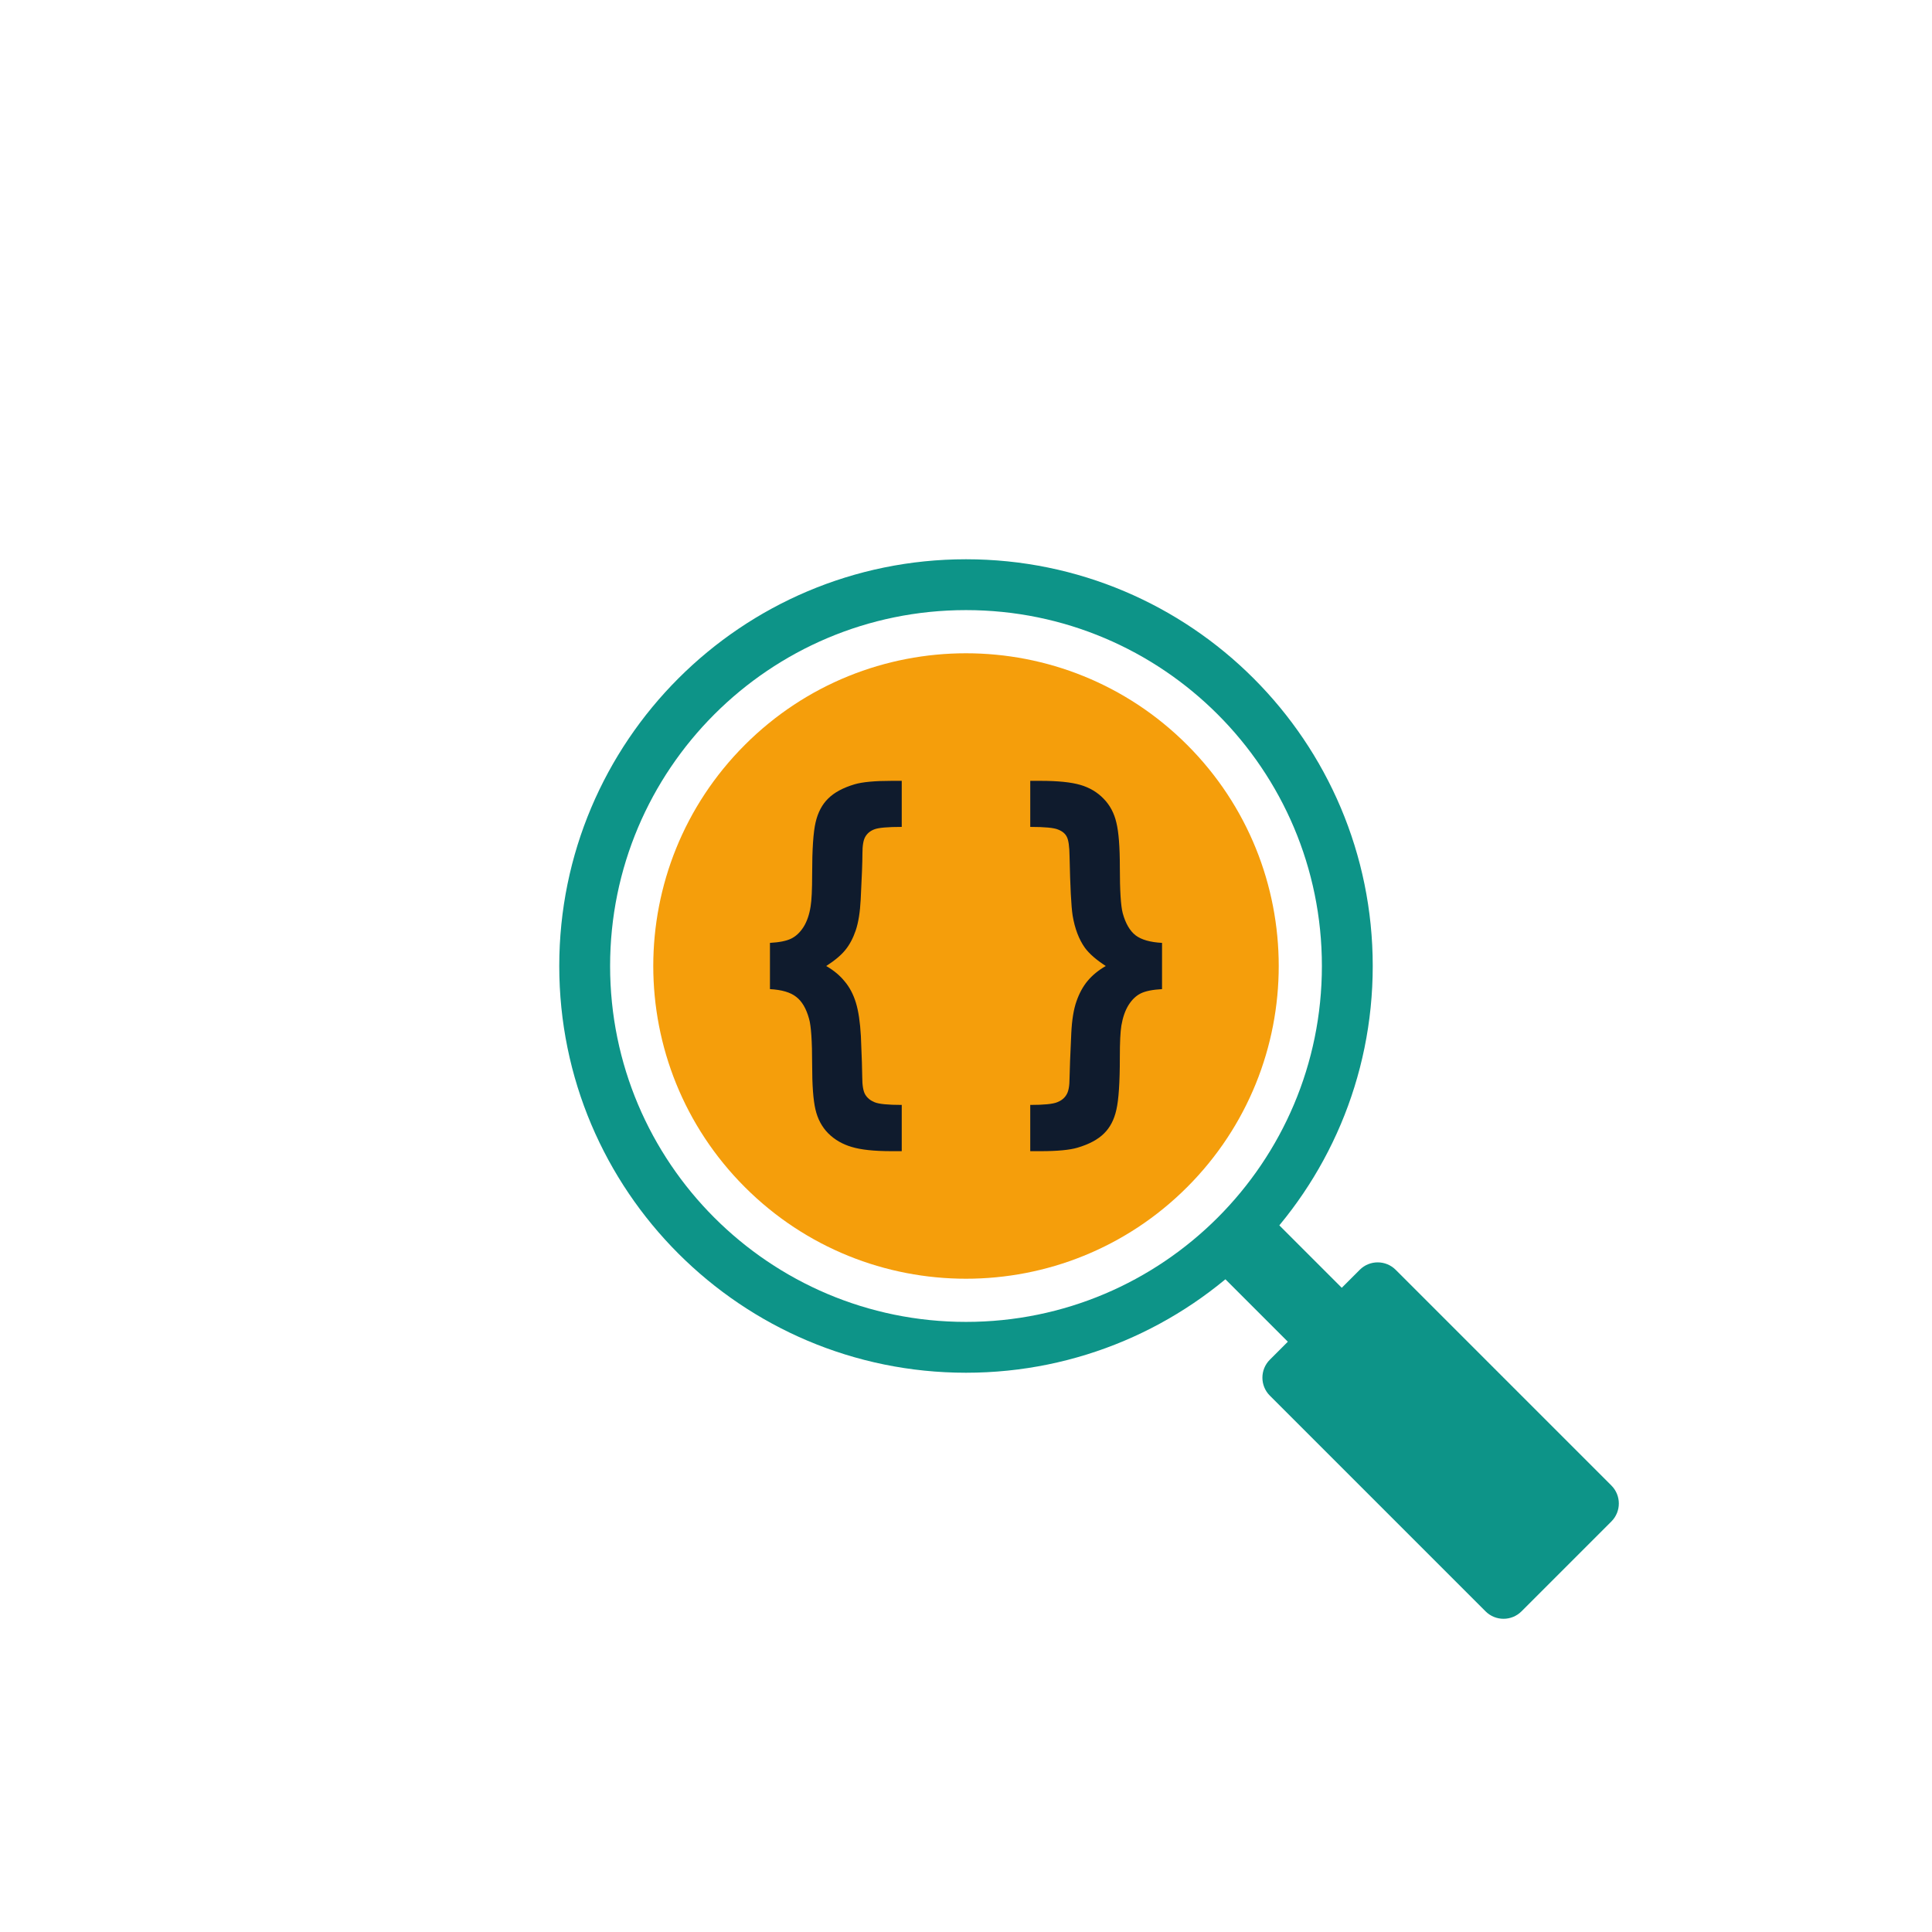
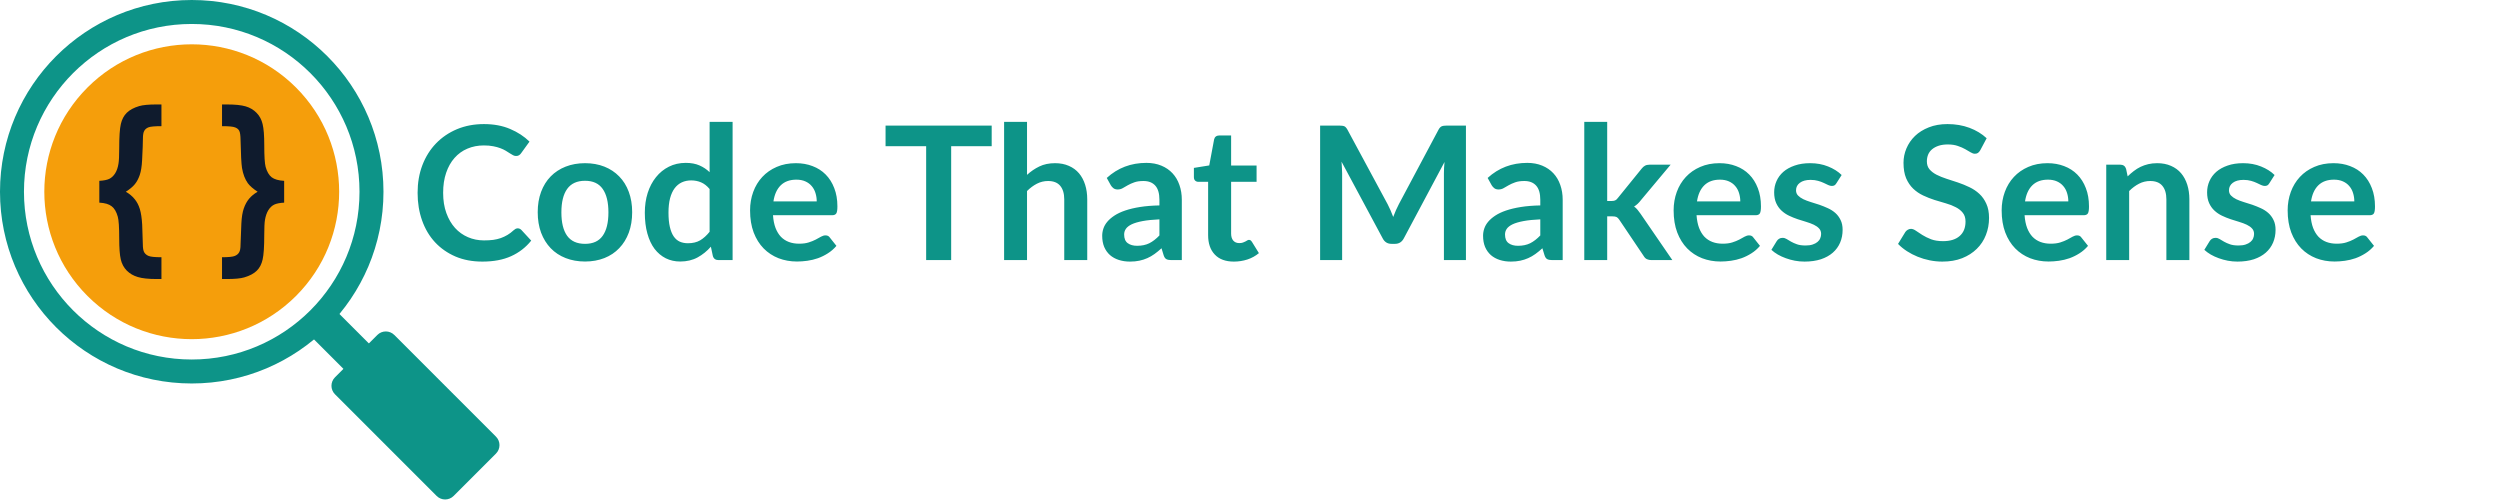
- <svg xmlns="http://www.w3.org/2000/svg" width="190mm" height="190mm" viewBox="0 0 190 190" version="1.1" id="svg1" xml:space="preserve">
+ <svg xmlns="http://www.w3.org/2000/svg" width="521.547mm" height="104.2mm" viewBox="0 0 521.547 104.2" version="1.1" id="svg1" xml:space="preserve">
  <defs id="defs1" />
-   <g id="layer1" transform="translate(-82.47827,-34.83285)">
+   <g id="layer1" transform="translate(-137.4783,-89.83285)">
    <circle style="fill:#f59e0b;fill-opacity:1;stroke-width:0.946;stroke-linecap:square;stroke-miterlimit:8" id="path1" cx="33.69" cy="217.302" r="30.755" transform="matrix(0.7071079,-0.7071056,0.7071079,0.7071056,0,0)" />
    <ellipse style="fill:none;fill-opacity:0.537;stroke:#0d9488;stroke-width:5;stroke-linecap:square;stroke-miterlimit:8;stroke-dasharray:none;stroke-opacity:1" id="path2" cx="-129.833" cy="177.478" transform="rotate(-90)" rx="37.5" ry="37.5" />
    <g id="g2" transform="matrix(0.707109,-0.7071068,0.707109,0.7071068,-8.73166,175.6512)">
      <rect style="opacity:1;fill:#0d9488;fill-opacity:1;stroke:none;stroke-width:5;stroke-linecap:square;stroke-miterlimit:8;stroke-dasharray:none;stroke-opacity:1" id="rect2" width="17.5" height="35" x="155.321" y="147.778" rx="2.5" ry="2.5" />
      <rect style="fill:#0d9488;fill-opacity:1;stroke:none;stroke-width:5;stroke-linecap:square;stroke-miterlimit:8;stroke-dasharray:none;stroke-opacity:1" id="rect2-6" width="7.5" height="35" x="160.321" y="136.187" rx="2.5" ry="2.5" />
    </g>
-     <path style="font-weight:bold;font-size:38.806px;line-height:1;font-family:Arial;-inkscape-font-specification:'Arial Bold';text-align:center;letter-spacing:0px;word-spacing:0px;text-anchor:middle;fill:#0F1B2D;stroke-width:1;stroke-linecap:square;stroke-miterlimit:8" d="m 158.198,132.107 v -4.548 q 1.383,-0.076 2.084,-0.417 0.701,-0.341 1.213,-1.137 0.512,-0.815 0.701,-2.027 0.152,-0.91 0.152,-3.164 0,-3.676 0.341,-5.116 0.341,-1.459 1.232,-2.331 0.891,-0.891 2.596,-1.402 1.156,-0.341 3.638,-0.341 h 1.004 v 4.529 q -2.103,0 -2.71,0.246 -0.587,0.227 -0.872,0.72 -0.284,0.474 -0.284,1.648 0,1.194 -0.171,4.529 -0.095,1.876 -0.493,3.051 -0.398,1.156 -1.023,1.914 -0.606,0.758 -1.876,1.573 1.118,0.644 1.819,1.516 0.72,0.853 1.099,2.084 0.379,1.232 0.493,3.297 0.133,3.145 0.133,4.017 0,1.251 0.303,1.743 0.303,0.493 0.91,0.739 0.625,0.265 2.672,0.265 v 4.548 h -1.004 q -2.558,0 -3.922,-0.417 -1.364,-0.398 -2.312,-1.345 -0.928,-0.947 -1.251,-2.35 -0.322,-1.383 -0.322,-4.377 0,-3.486 -0.303,-4.529 -0.417,-1.516 -1.27,-2.16 -0.834,-0.663 -2.577,-0.758 z m 38.559,0 q -1.383,0.076 -2.084,0.417 -0.701,0.341 -1.213,1.156 -0.493,0.796 -0.701,2.009 -0.152,0.91 -0.152,3.145 0,3.676 -0.341,5.135 -0.322,1.459 -1.213,2.331 -0.891,0.891 -2.615,1.402 -1.156,0.341 -3.638,0.341 h -1.004 v -4.548 q 2.027,0 2.653,-0.265 0.625,-0.246 0.909,-0.739 0.303,-0.474 0.303,-1.63 0.019,-1.156 0.171,-4.415 0.095,-1.971 0.512,-3.145 0.417,-1.194 1.099,-2.009 0.701,-0.834 1.781,-1.459 -1.402,-0.91 -2.046,-1.781 -0.891,-1.251 -1.213,-3.183 -0.208,-1.326 -0.303,-5.836 -0.019,-1.421 -0.265,-1.895 -0.227,-0.474 -0.853,-0.72 -0.606,-0.265 -2.747,-0.265 v -4.529 h 1.004 q 2.558,0 3.922,0.398 1.364,0.398 2.293,1.364 0.928,0.947 1.251,2.35 0.341,1.383 0.341,4.377 0,3.467 0.284,4.529 0.417,1.516 1.27,2.179 0.853,0.644 2.596,0.739 z" id="text1" aria-label="{ }" />
+     <path style="font-weight:bold;font-size:38.806px;line-height:1;font-family:Arial;-inkscape-font-specification:'Arial Bold';text-align:center;letter-spacing:0px;word-spacing:0px;text-anchor:middle;fill:#0f1b2d;stroke-width:1;stroke-linecap:square;stroke-miterlimit:8" d="m 158.198,132.107 v -4.548 q 1.383,-0.076 2.084,-0.417 0.701,-0.341 1.213,-1.137 0.512,-0.815 0.701,-2.027 0.152,-0.91 0.152,-3.164 0,-3.676 0.341,-5.116 0.341,-1.459 1.232,-2.331 0.891,-0.891 2.596,-1.402 1.156,-0.341 3.638,-0.341 h 1.004 v 4.529 q -2.103,0 -2.71,0.246 -0.587,0.227 -0.872,0.72 -0.284,0.474 -0.284,1.648 0,1.194 -0.171,4.529 -0.095,1.876 -0.493,3.051 -0.398,1.156 -1.023,1.914 -0.606,0.758 -1.876,1.573 1.118,0.644 1.819,1.516 0.72,0.853 1.099,2.084 0.379,1.232 0.493,3.297 0.133,3.145 0.133,4.017 0,1.251 0.303,1.743 0.303,0.493 0.91,0.739 0.625,0.265 2.672,0.265 v 4.548 h -1.004 q -2.558,0 -3.922,-0.417 -1.364,-0.398 -2.312,-1.345 -0.928,-0.947 -1.251,-2.35 -0.322,-1.383 -0.322,-4.377 0,-3.486 -0.303,-4.529 -0.417,-1.516 -1.27,-2.16 -0.834,-0.663 -2.577,-0.758 z m 38.559,0 q -1.383,0.076 -2.084,0.417 -0.701,0.341 -1.213,1.156 -0.493,0.796 -0.701,2.009 -0.152,0.91 -0.152,3.145 0,3.676 -0.341,5.135 -0.322,1.459 -1.213,2.331 -0.891,0.891 -2.615,1.402 -1.156,0.341 -3.638,0.341 h -1.004 v -4.548 q 2.027,0 2.653,-0.265 0.625,-0.246 0.909,-0.739 0.303,-0.474 0.303,-1.63 0.019,-1.156 0.171,-4.415 0.095,-1.971 0.512,-3.145 0.417,-1.194 1.099,-2.009 0.701,-0.834 1.781,-1.459 -1.402,-0.91 -2.046,-1.781 -0.891,-1.251 -1.213,-3.183 -0.208,-1.326 -0.303,-5.836 -0.019,-1.421 -0.265,-1.895 -0.227,-0.474 -0.853,-0.72 -0.606,-0.265 -2.747,-0.265 v -4.529 h 1.004 q 2.558,0 3.922,0.398 1.364,0.398 2.293,1.364 0.928,0.947 1.251,2.35 0.341,1.383 0.341,4.377 0,3.467 0.284,4.529 0.417,1.516 1.27,2.179 0.853,0.644 2.596,0.739 z" id="text1" aria-label="{ }" />
+     <text xml:space="preserve" style="font-weight:bold;font-size:38.806px;line-height:1;font-family:Arial;-inkscape-font-specification:'Arial Bold';text-align:center;letter-spacing:0px;word-spacing:0px;writing-mode:lr-tb;direction:ltr;text-anchor:middle;fill:#0d9488;fill-opacity:1;stroke:none;stroke-width:5;stroke-linecap:square;stroke-miterlimit:8" x="455.587" y="144.094" id="text2">
+       <tspan id="tspan1" style="font-style:normal;font-variant:normal;font-weight:bold;font-stretch:normal;font-family:Lato;-inkscape-font-specification:'Lato Bold';fill:#0d9488;fill-opacity:1;stroke:none;stroke-width:5" x="455.587" y="144.094">Code That Makes Sense</tspan>
+     </text>
  </g>
</svg>
